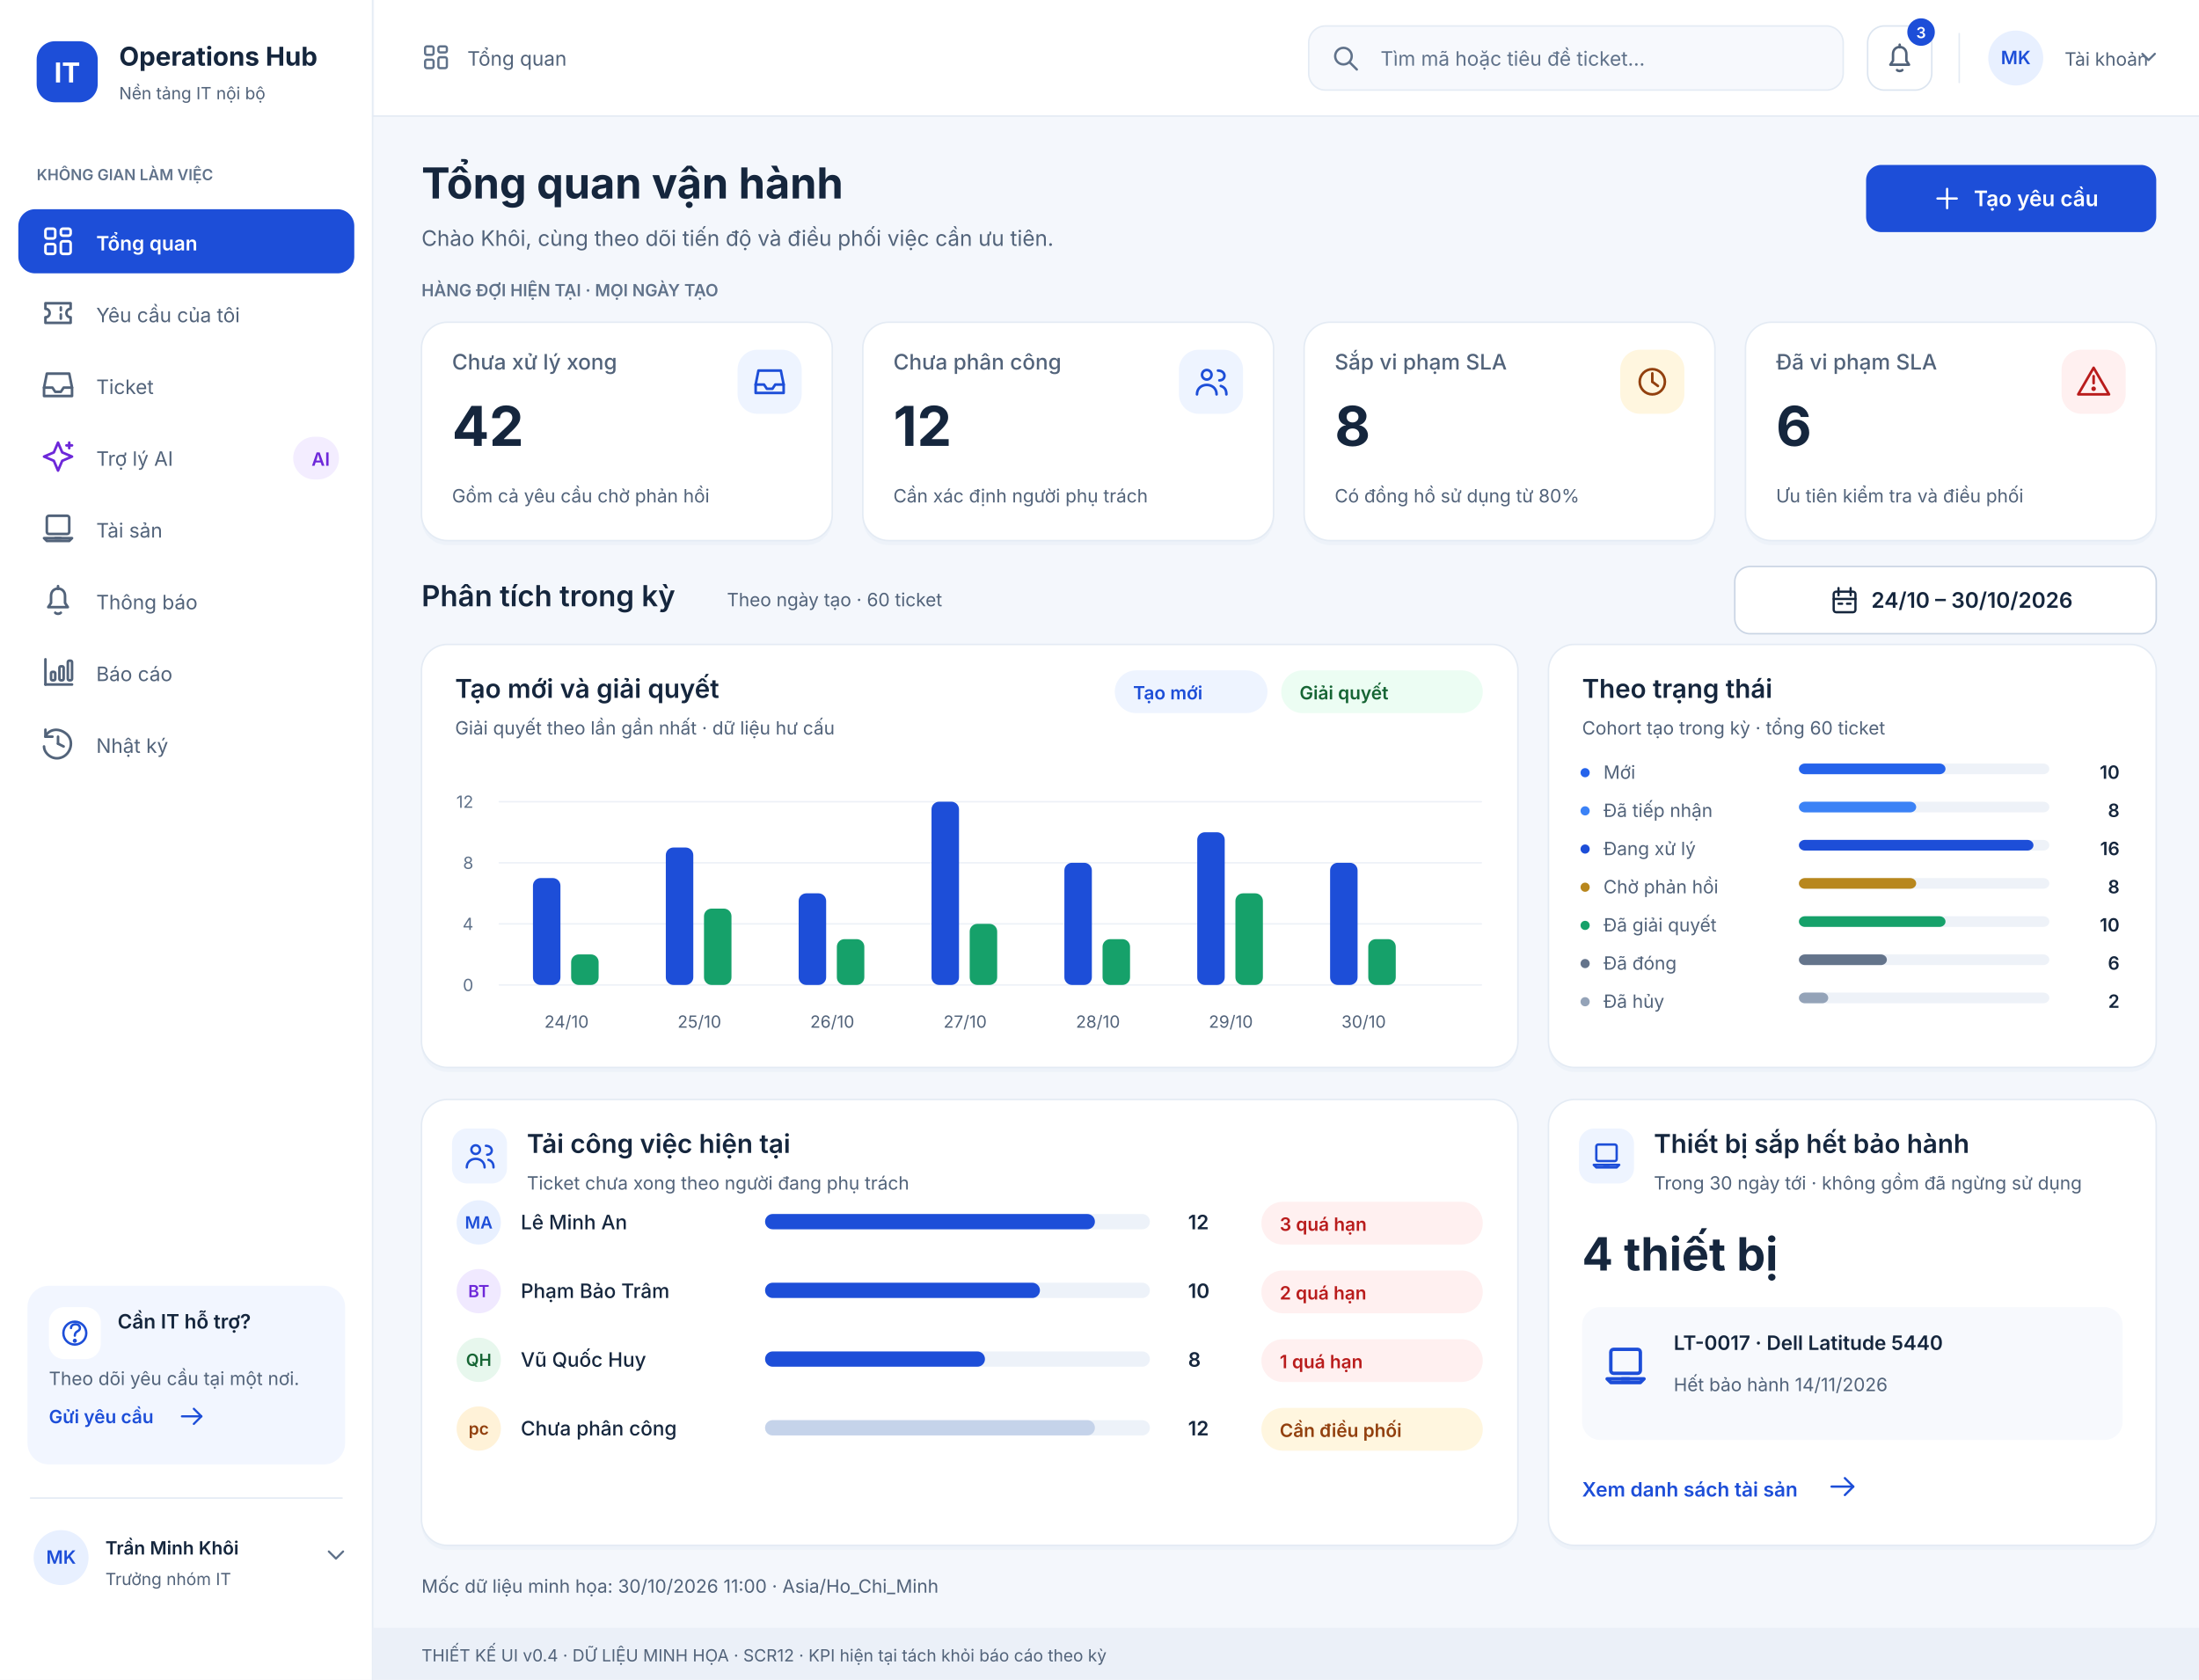
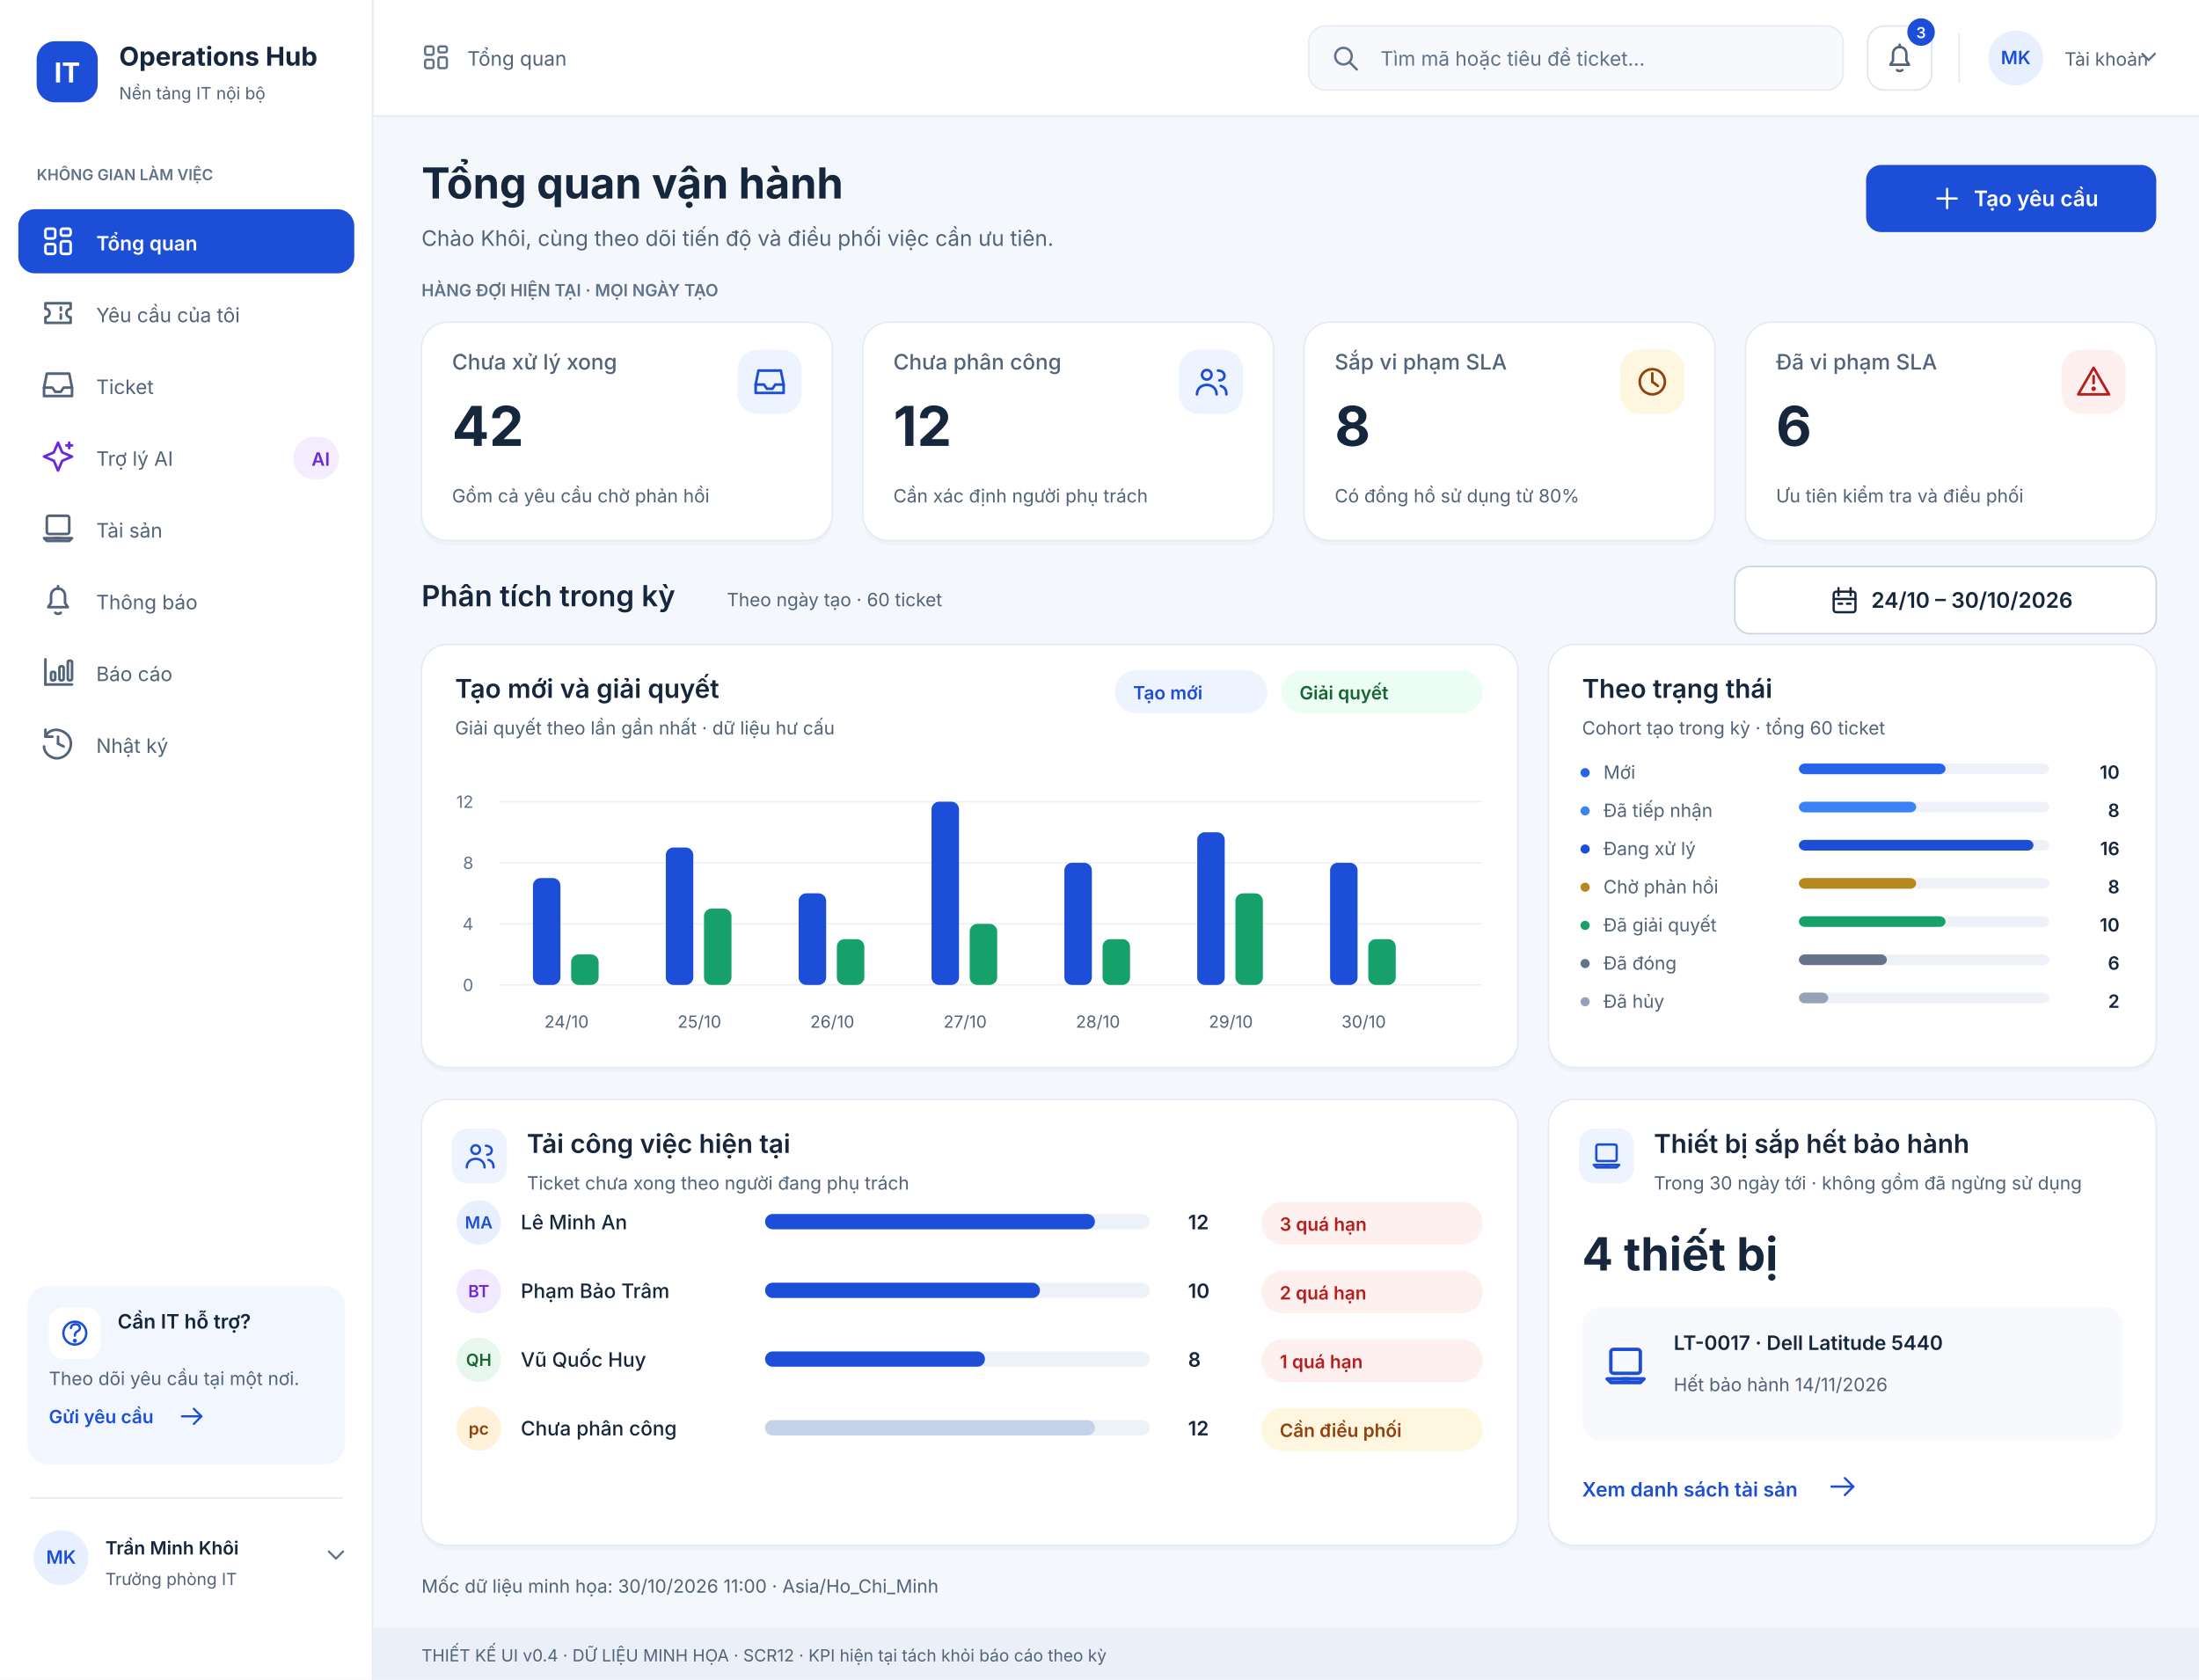
- <svg xmlns="http://www.w3.org/2000/svg" width="1440" height="1100" viewBox="0 0 1440 1100" role="img" aria-labelledby="title desc">
+ <svg xmlns="http://www.w3.org/2000/svg" width="1440" height="1100" viewBox="0 0 1440 1100" role="img" aria-labelledby="title desc" data-figure-id="FIG-UI02" data-design-status="design-draft">
  <style>text{font-family:Inter,Segoe UI,Arial,sans-serif}</style>
  <rect x="0" y="0" width="1440" height="1100" rx="0" fill="#F4F7FC" />
  <rect x="0" y="0" width="244" height="1100" rx="0" fill="white" />
  <line x1="244" y1="0" x2="244" y2="1100" stroke="#E5ECF5" stroke-width="1" stroke-linecap="round" />
  <rect x="24" y="27" width="40" height="40" rx="12" fill="#1D4ED8" />
  <text x="44" y="54" font-size="18" fill="white" font-weight="700" text-anchor="middle">IT</text>
  <text x="78" y="43" font-size="17" fill="#15263D" font-weight="700" text-anchor="start">Operations Hub</text>
  <text x="78" y="65" font-size="11" fill="#52637A" font-weight="400" text-anchor="start">Nền tảng IT nội bộ</text>
  <text x="24" y="118" font-size="10" fill="#60728A" font-weight="600" text-anchor="start">KHÔNG GIAN LÀM VIỆC</text>
  <rect x="12" y="137" width="220" height="42" rx="11" fill="#1D4ED8" />
  <rect x="29.75" y="149.75" width="6.417" height="6.417" rx="1.375" fill="none" stroke="white" stroke-width="1.696" />
  <rect x="39.833" y="149.75" width="6.417" height="4.583" rx="1.375" fill="none" stroke="white" stroke-width="1.696" />
  <rect x="29.75" y="159.833" width="6.417" height="6.417" rx="1.375" fill="none" stroke="white" stroke-width="1.696" />
  <rect x="39.833" y="158.0" width="6.417" height="8.25" rx="1.375" fill="none" stroke="white" stroke-width="1.696" />
  <text x="63" y="164" font-size="13" fill="white" font-weight="600" text-anchor="start">Tổng quan</text>
  <path d="M 29.75 198.583 L 46.25 198.583 L 46.25 202.25 C 42.583 202.25 42.583 207.75 46.25 207.75 L 46.25 211.417 L 29.75 211.417 L 29.75 207.75 C 33.417 207.75 33.417 202.25 29.75 202.25 Z" fill="none" stroke="#52637A" stroke-width="1.696" stroke-linecap="round" stroke-linejoin="round" />
  <line x1="39.833" y1="201.333" x2="39.833" y2="203.167" stroke="#52637A" stroke-width="1.696" stroke-linecap="round" />
  <line x1="39.833" y1="205.917" x2="39.833" y2="208.667" stroke="#52637A" stroke-width="1.696" stroke-linecap="round" />
  <text x="63" y="211" font-size="13" fill="#52637A" font-weight="400" text-anchor="start">Yêu cầu của tôi</text>
  <path d="M 30.667 244.667 L 45.333 244.667 L 47.167 253.833 L 47.167 259.333 L 28.833 259.333 L 28.833 253.833 Z" fill="none" stroke="#52637A" stroke-width="1.696" stroke-linecap="round" stroke-linejoin="round" />
  <path d="M 28.833 253.833 L 34.333 253.833 L 36.167 256.583 L 39.833 256.583 L 41.667 253.833 L 47.167 253.833" fill="none" stroke="#52637A" stroke-width="1.696" stroke-linecap="round" stroke-linejoin="round" />
  <text x="63" y="258" font-size="13" fill="#52637A" font-weight="400" text-anchor="start">Ticket</text>
  <path d="M 38.0 289.833 L 40.75 296.25 L 47.167 299.0 L 40.75 301.75 L 38.0 308.167 L 35.25 301.75 L 28.833 299.0 L 35.25 296.25 Z" fill="none" stroke="#6D28D9" stroke-width="1.696" stroke-linecap="round" stroke-linejoin="round" />
  <line x1="45.333" y1="289.833" x2="45.333" y2="293.5" stroke="#6D28D9" stroke-width="1.696" stroke-linecap="round" />
  <line x1="43.5" y1="291.667" x2="47.167" y2="291.667" stroke="#6D28D9" stroke-width="1.696" stroke-linecap="round" />
  <text x="63" y="305" font-size="13" fill="#52637A" font-weight="400" text-anchor="start">Trợ lý AI</text>
  <rect x="192" y="286" width="30" height="28" rx="14" fill="#F3EDFF" />
  <text x="204" y="305" font-size="12" fill="#6D28D9" font-weight="600" text-anchor="start">AI</text>
  <rect x="30.667" y="337.75" width="14.667" height="11.917" rx="1.375" fill="none" stroke="#52637A" stroke-width="1.696" />
  <path d="M 28.833 352.417 L 47.167 352.417 L 45.333 354.25 L 30.667 354.25 Z" fill="none" stroke="#52637A" stroke-width="1.696" stroke-linecap="round" stroke-linejoin="round" />
  <line x1="36.167" y1="352.417" x2="39.833" y2="352.417" stroke="#52637A" stroke-width="1.696" stroke-linecap="round" />
  <text x="63" y="352" font-size="13" fill="#52637A" font-weight="400" text-anchor="start">Tài sản</text>
  <path d="M 31.583 397.583 L 44.417 397.583 L 42.583 394.833 L 42.583 390.25 C 42.583 383.833 33.417 383.833 33.417 390.25 L 33.417 394.833 Z" fill="none" stroke="#52637A" stroke-width="1.696" stroke-linecap="round" stroke-linejoin="round" />
  <path d="M 36.167 401.25 C 37.083 402.167 38.917 402.167 39.833 401.25" fill="none" stroke="#52637A" stroke-width="1.696" stroke-linecap="round" stroke-linejoin="round" />
  <line x1="38.0" y1="383.833" x2="38.0" y2="385.667" stroke="#52637A" stroke-width="1.696" stroke-linecap="round" />
  <text x="63" y="399" font-size="13" fill="#52637A" font-weight="400" text-anchor="start">Thông báo</text>
  <line x1="29.75" y1="431.75" x2="29.75" y2="448.25" stroke="#52637A" stroke-width="1.696" stroke-linecap="round" />
  <line x1="29.75" y1="448.25" x2="47.167" y2="448.25" stroke="#52637A" stroke-width="1.696" stroke-linecap="round" />
  <rect x="33.417" y="440.0" width="2.75" height="5.5" rx="0.917" fill="none" stroke="#52637A" stroke-width="1.696" />
  <rect x="38.917" y="436.333" width="2.75" height="9.167" rx="0.917" fill="none" stroke="#52637A" stroke-width="1.696" />
  <rect x="44.417" y="432.667" width="2.75" height="12.833" rx="0.917" fill="none" stroke="#52637A" stroke-width="1.696" />
  <text x="63" y="446" font-size="13" fill="#52637A" font-weight="400" text-anchor="start">Báo cáo</text>
  <path d="M 29.75 482.417 C 31.583 477.833 38.0 476.0 43.5 480.583 C 49.0 485.167 46.25 494.333 39.833 496.167 C 34.333 498.0 28.833 493.417 28.833 488.833" fill="none" stroke="#52637A" stroke-width="1.696" stroke-linecap="round" stroke-linejoin="round" />
  <path d="M 29.75 477.833 L 29.75 482.417 L 34.333 482.417" fill="none" stroke="#52637A" stroke-width="1.696" stroke-linecap="round" stroke-linejoin="round" />
  <line x1="38.0" y1="482.417" x2="38.0" y2="487.0" stroke="#52637A" stroke-width="1.696" stroke-linecap="round" />
  <line x1="38.0" y1="487.0" x2="41.667" y2="488.833" stroke="#52637A" stroke-width="1.696" stroke-linecap="round" />
  <text x="63" y="493" font-size="13" fill="#52637A" font-weight="400" text-anchor="start">Nhật ký</text>
  <rect x="18" y="842" width="208" height="117" rx="14" fill="#F2F6FF" />
  <rect x="32" y="856" width="34" height="34" rx="10" fill="white" />
  <circle cx="49.0" cy="873.0" r="7.5" fill="none" stroke="#1D4ED8" stroke-width="1.542" />
  <path d="M 46.5 869.667 C 46.5 866.333 52.333 866.333 52.333 869.667 C 52.333 872.167 49.0 871.333 49.0 874.667" fill="none" stroke="#1D4ED8" stroke-width="1.542" stroke-linecap="round" stroke-linejoin="round" />
  <circle cx="49.0" cy="878.0" r="0.583" fill="#1D4ED8" stroke="#1D4ED8" stroke-width="1.542" />
  <text x="77" y="870" font-size="13" fill="#15263D" font-weight="600" text-anchor="start">Cần IT hỗ trợ?</text>
  <text x="32" y="907" font-size="12" fill="#52637A" font-weight="400" text-anchor="start">Theo dõi yêu cầu tại một nơi.</text>
  <text x="32" y="932" font-size="12" fill="#1D4ED8" font-weight="600" text-anchor="start">Gửi yêu cầu</text>
  <path d="M 126.917 922.542 L 131.875 927.5 L 126.917 932.458" fill="none" stroke="#1D4ED8" stroke-width="1.4" stroke-linecap="round" stroke-linejoin="round" />
  <line x1="119.125" y1="927.5" x2="131.875" y2="927.5" stroke="#1D4ED8" stroke-width="1.4" stroke-linecap="round" />
  <line x1="20" y1="981" x2="224" y2="981" stroke="#E4EBF4" stroke-width="1" stroke-linecap="round" />
  <circle cx="40.0" cy="1020.0" r="18.0" fill="#E8F0FF" />
  <text x="40.0" y="1024.0" font-size="12" fill="#1D4ED8" font-weight="600" text-anchor="middle">MK</text>
  <text x="69" y="1018" font-size="12" fill="#15263D" font-weight="600" text-anchor="start">Trần Minh Khôi</text>
-   <text x="69" y="1038" font-size="11" fill="#52637A" font-weight="400" text-anchor="start">Trưởng nhóm IT</text>
+   <text x="69" y="1038" font-size="11" fill="#52637A" font-weight="400" text-anchor="start">Trưởng phòng IT</text>
  <path d="M 215.333 1016.0 L 220.0 1020.667 L 224.667 1016.0" fill="none" stroke="#60728A" stroke-width="1.4" stroke-linecap="round" stroke-linejoin="round" />
  <rect x="245" y="0" width="1195" height="76" rx="0" fill="white" />
  <line x1="244" y1="76" x2="1440" y2="76" stroke="#E4EBF4" stroke-width="1" stroke-linecap="round" />
  <rect x="278.375" y="30.375" width="5.542" height="5.542" rx="1.188" fill="none" stroke="#60728A" stroke-width="1.465" />
  <rect x="287.083" y="30.375" width="5.542" height="3.958" rx="1.188" fill="none" stroke="#60728A" stroke-width="1.465" />
  <rect x="278.375" y="39.083" width="5.542" height="5.542" rx="1.188" fill="none" stroke="#60728A" stroke-width="1.465" />
  <rect x="287.083" y="37.5" width="5.542" height="7.125" rx="1.188" fill="none" stroke="#60728A" stroke-width="1.465" />
  <text x="306" y="43" font-size="13" fill="#52637A" font-weight="400" text-anchor="start">Tổng quan</text>
  <rect x="857" y="17" width="350" height="42" rx="11" fill="#F7F9FD" stroke="#E4EBF4" stroke-width="1" />
  <circle cx="879.75" cy="36.75" r="5.417" fill="none" stroke="#60728A" stroke-width="1.542" />
  <line x1="883.917" y1="40.917" x2="888.5" y2="45.5" stroke="#60728A" stroke-width="1.542" stroke-linecap="round" />
  <text x="904" y="43" font-size="13" fill="#60728A" font-weight="400" text-anchor="start">Tìm mã hoặc tiêu đề ticket…</text>
  <rect x="1223" y="17" width="42" height="42" rx="11" fill="white" stroke="#DCE5F0" stroke-width="1" />
  <path d="M 1237.875 42.375 L 1250.125 42.375 L 1248.375 39.75 L 1248.375 35.375 C 1248.375 29.25 1239.625 29.25 1239.625 35.375 L 1239.625 39.75 Z" fill="none" stroke="#52637A" stroke-width="1.619" stroke-linecap="round" stroke-linejoin="round" />
  <path d="M 1242.25 45.875 C 1243.125 46.75 1244.875 46.75 1245.75 45.875" fill="none" stroke="#52637A" stroke-width="1.619" stroke-linecap="round" stroke-linejoin="round" />
  <line x1="1244.0" y1="29.25" x2="1244.0" y2="31.0" stroke="#52637A" stroke-width="1.619" stroke-linecap="round" />
  <circle cx="1258" cy="21" r="9" fill="#1D4ED8" />
  <text x="1258" y="25" font-size="10" fill="white" font-weight="600" text-anchor="middle">3</text>
  <line x1="1283" y1="22" x2="1283" y2="54" stroke="#E4EBF4" stroke-width="1" stroke-linecap="round" />
  <circle cx="1320.0" cy="38.0" r="18.0" fill="#E8F0FF" />
  <text x="1320.0" y="42.0" font-size="12" fill="#1D4ED8" font-weight="600" text-anchor="middle">MK</text>
  <text x="1352" y="43" font-size="12" fill="#52637A" font-weight="400" text-anchor="start">Tài khoản</text>
  <path d="M 1402.917 35.25 L 1407.0 39.333 L 1411.083 35.25" fill="none" stroke="#60728A" stroke-width="1.4" stroke-linecap="round" stroke-linejoin="round" />
  <text x="276" y="130" font-size="28" fill="#15263D" font-weight="700" text-anchor="start">Tổng quan vận hành</text>
  <text x="276" y="161" font-size="14" fill="#52637A" font-weight="400" text-anchor="start">Chào Khôi, cùng theo dõi tiến độ và điều phối việc cần ưu tiên.</text>
  <rect x="1222" y="108" width="190" height="44" rx="10" fill="#1D4ED8" />
  <line x1="1275.05" y1="123.667" x2="1275.05" y2="136.333" stroke="white" stroke-width="1.465" stroke-linecap="round" />
  <line x1="1268.717" y1="130.0" x2="1281.383" y2="130.0" stroke="white" stroke-width="1.465" stroke-linecap="round" />
  <text x="1292.55" y="135.0" font-size="14" fill="white" font-weight="600" text-anchor="start">Tạo yêu cầu</text>
  <text x="276" y="194" font-size="11" fill="#60728A" font-weight="600" text-anchor="start">HÀNG ĐỢI HIỆN TẠI · MỌI NGÀY TẠO</text>
  <rect x="276" y="214" width="269" height="143" rx="17" fill="#EAF0F8" opacity="0.65" />
  <rect x="276" y="211" width="269" height="143" rx="17" fill="white" stroke="#E4EBF4" stroke-width="1" />
  <rect x="483" y="229" width="42" height="42" rx="13" fill="#EEF4FF" />
  <path d="M 496.667 242.667 L 511.333 242.667 L 513.167 251.833 L 513.167 257.333 L 494.833 257.333 L 494.833 251.833 Z" fill="none" stroke="#1D4ED8" stroke-width="1.696" stroke-linecap="round" stroke-linejoin="round" />
  <path d="M 494.833 251.833 L 500.333 251.833 L 502.167 254.583 L 505.833 254.583 L 507.667 251.833 L 513.167 251.833" fill="none" stroke="#1D4ED8" stroke-width="1.696" stroke-linecap="round" stroke-linejoin="round" />
  <text x="296" y="242" font-size="14" fill="#52637A" font-weight="500" text-anchor="start">Chưa xử lý xong</text>
  <text x="296" y="292" font-size="36" fill="#15263D" font-weight="700" text-anchor="start">42</text>
  <text x="296" y="329" font-size="12" fill="#52637A" font-weight="400" text-anchor="start">Gồm cả yêu cầu chờ phản hồi</text>
  <rect x="565" y="214" width="269" height="143" rx="17" fill="#EAF0F8" opacity="0.65" />
  <rect x="565" y="211" width="269" height="143" rx="17" fill="white" stroke="#E4EBF4" stroke-width="1" />
  <rect x="772" y="229" width="42" height="42" rx="13" fill="#EEF4FF" />
  <circle cx="790.25" cy="245.417" r="3.117" fill="none" stroke="#1D4ED8" stroke-width="1.696" />
  <path d="M 783.833 258.25 C 783.833 250.0 796.667 250.0 796.667 258.25" fill="none" stroke="#1D4ED8" stroke-width="1.696" stroke-linecap="round" stroke-linejoin="round" />
  <path d="M 797.583 242.667 C 803.083 242.667 803.083 249.083 798.5 249.083" fill="none" stroke="#1D4ED8" stroke-width="1.696" stroke-linecap="round" stroke-linejoin="round" />
  <path d="M 799.417 252.75 C 802.167 253.667 803.083 255.5 803.083 258.25" fill="none" stroke="#1D4ED8" stroke-width="1.696" stroke-linecap="round" stroke-linejoin="round" />
  <text x="585" y="242" font-size="14" fill="#52637A" font-weight="500" text-anchor="start">Chưa phân công</text>
  <text x="585" y="292" font-size="36" fill="#15263D" font-weight="700" text-anchor="start">12</text>
  <text x="585" y="329" font-size="12" fill="#52637A" font-weight="400" text-anchor="start">Cần xác định người phụ trách</text>
  <rect x="854" y="214" width="269" height="143" rx="17" fill="#EAF0F8" opacity="0.65" />
  <rect x="854" y="211" width="269" height="143" rx="17" fill="white" stroke="#E4EBF4" stroke-width="1" />
  <rect x="1061" y="229" width="42" height="42" rx="13" fill="#FFF6DF" />
  <circle cx="1082.0" cy="250.0" r="8.25" fill="none" stroke="#92400E" stroke-width="1.696" />
  <line x1="1082.0" y1="244.5" x2="1082.0" y2="250.0" stroke="#92400E" stroke-width="1.696" stroke-linecap="round" />
  <line x1="1082.0" y1="250.0" x2="1085.667" y2="252.75" stroke="#92400E" stroke-width="1.696" stroke-linecap="round" />
  <text x="874" y="242" font-size="14" fill="#52637A" font-weight="500" text-anchor="start">Sắp vi phạm SLA</text>
  <text x="874" y="292" font-size="36" fill="#15263D" font-weight="700" text-anchor="start">8</text>
  <text x="874" y="329" font-size="12" fill="#52637A" font-weight="400" text-anchor="start">Có đồng hồ sử dụng từ 80%</text>
  <rect x="1143" y="214" width="269" height="143" rx="17" fill="#EAF0F8" opacity="0.65" />
  <rect x="1143" y="211" width="269" height="143" rx="17" fill="white" stroke="#E4EBF4" stroke-width="1" />
  <rect x="1350" y="229" width="42" height="42" rx="13" fill="#FFF0F0" />
  <path d="M 1371.0 240.833 L 1381.083 258.25 L 1360.917 258.25 Z" fill="none" stroke="#B91C1C" stroke-width="1.696" stroke-linecap="round" stroke-linejoin="round" />
  <line x1="1371.0" y1="246.333" x2="1371.0" y2="250.917" stroke="#B91C1C" stroke-width="1.696" stroke-linecap="round" />
  <circle cx="1371.0" cy="254.583" r="0.642" fill="#B91C1C" stroke="#B91C1C" stroke-width="1.696" />
  <text x="1163" y="242" font-size="14" fill="#52637A" font-weight="500" text-anchor="start">Đã vi phạm SLA</text>
  <text x="1163" y="292" font-size="36" fill="#15263D" font-weight="700" text-anchor="start">6</text>
  <text x="1163" y="329" font-size="12" fill="#52637A" font-weight="400" text-anchor="start">Ưu tiên kiểm tra và điều phối</text>
  <text x="276" y="397" font-size="19" fill="#15263D" font-weight="600" text-anchor="start">Phân tích trong kỳ</text>
  <rect x="1136" y="371" width="276" height="44" rx="10" fill="white" stroke="#CAD5E4" stroke-width="1" />
  <rect x="1200.775" y="387.458" width="14.25" height="13.458" rx="1.583" fill="none" stroke="#15263D" stroke-width="1.465" />
  <line x1="1203.942" y1="385.083" x2="1203.942" y2="389.833" stroke="#15263D" stroke-width="1.465" stroke-linecap="round" />
  <line x1="1211.858" y1="385.083" x2="1211.858" y2="389.833" stroke="#15263D" stroke-width="1.465" stroke-linecap="round" />
  <line x1="1200.775" y1="392.208" x2="1215.025" y2="392.208" stroke="#15263D" stroke-width="1.465" stroke-linecap="round" />
  <line x1="1203.942" y1="395.375" x2="1206.317" y2="395.375" stroke="#15263D" stroke-width="1.465" stroke-linecap="round" />
  <line x1="1209.483" y1="395.375" x2="1211.858" y2="395.375" stroke="#15263D" stroke-width="1.465" stroke-linecap="round" />
  <text x="1225.4" y="398.0" font-size="14" fill="#15263D" font-weight="600" text-anchor="start">24/10 – 30/10/2026</text>
  <text x="476" y="397" font-size="12" fill="#52637A" font-weight="400" text-anchor="start">Theo ngày tạo · 60 ticket</text>
  <rect x="276" y="425" width="718" height="277" rx="17" fill="#EAF0F8" opacity="0.65" />
  <rect x="276" y="422" width="718" height="277" rx="17" fill="white" stroke="#E4EBF4" stroke-width="1" />
  <text x="298" y="457" font-size="17" fill="#15263D" font-weight="600" text-anchor="start">Tạo mới và giải quyết</text>
  <text x="298" y="481" font-size="12" fill="#52637A" font-weight="400" text-anchor="start">Giải quyết theo lần gần nhất · dữ liệu hư cấu</text>
  <rect x="730" y="439" width="100" height="28" rx="14" fill="#EEF4FF" />
  <text x="742" y="458" font-size="12" fill="#1D4ED8" font-weight="600" text-anchor="start">Tạo mới</text>
  <rect x="839" y="439" width="132" height="28" rx="14" fill="#ECFDF3" />
  <text x="851" y="458" font-size="12" fill="#166534" font-weight="600" text-anchor="start">Giải quyết</text>
  <line x1="327" y1="645" x2="970" y2="645" stroke="#EDF1F7" stroke-width="1" stroke-linecap="round" />
  <text x="310" y="649" font-size="11" fill="#60728A" font-weight="400" text-anchor="end">0</text>
  <line x1="327" y1="605" x2="970" y2="605" stroke="#EDF1F7" stroke-width="1" stroke-linecap="round" />
  <text x="310" y="609" font-size="11" fill="#60728A" font-weight="400" text-anchor="end">4</text>
  <line x1="327" y1="565" x2="970" y2="565" stroke="#EDF1F7" stroke-width="1" stroke-linecap="round" />
  <text x="310" y="569" font-size="11" fill="#60728A" font-weight="400" text-anchor="end">8</text>
  <line x1="327" y1="525" x2="970" y2="525" stroke="#EDF1F7" stroke-width="1" stroke-linecap="round" />
  <text x="310" y="529" font-size="11" fill="#60728A" font-weight="400" text-anchor="end">12</text>
  <rect x="349" y="575" width="18" height="70" rx="5" fill="#1D4ED8" />
  <rect x="374" y="625" width="18" height="20" rx="5" fill="#16A16A" />
  <text x="371" y="673" font-size="11" fill="#52637A" font-weight="400" text-anchor="middle">24/10</text>
  <rect x="436" y="555" width="18" height="90" rx="5" fill="#1D4ED8" />
  <rect x="461" y="595" width="18" height="50" rx="5" fill="#16A16A" />
  <text x="458" y="673" font-size="11" fill="#52637A" font-weight="400" text-anchor="middle">25/10</text>
  <rect x="523" y="585" width="18" height="60" rx="5" fill="#1D4ED8" />
  <rect x="548" y="615" width="18" height="30" rx="5" fill="#16A16A" />
  <text x="545" y="673" font-size="11" fill="#52637A" font-weight="400" text-anchor="middle">26/10</text>
  <rect x="610" y="525" width="18" height="120" rx="5" fill="#1D4ED8" />
  <rect x="635" y="605" width="18" height="40" rx="5" fill="#16A16A" />
  <text x="632" y="673" font-size="11" fill="#52637A" font-weight="400" text-anchor="middle">27/10</text>
  <rect x="697" y="565" width="18" height="80" rx="5" fill="#1D4ED8" />
  <rect x="722" y="615" width="18" height="30" rx="5" fill="#16A16A" />
  <text x="719" y="673" font-size="11" fill="#52637A" font-weight="400" text-anchor="middle">28/10</text>
  <rect x="784" y="545" width="18" height="100" rx="5" fill="#1D4ED8" />
  <rect x="809" y="585" width="18" height="60" rx="5" fill="#16A16A" />
  <text x="806" y="673" font-size="11" fill="#52637A" font-weight="400" text-anchor="middle">29/10</text>
  <rect x="871" y="565" width="18" height="80" rx="5" fill="#1D4ED8" />
  <rect x="896" y="615" width="18" height="30" rx="5" fill="#16A16A" />
  <text x="893" y="673" font-size="11" fill="#52637A" font-weight="400" text-anchor="middle">30/10</text>
  <rect x="1014" y="425" width="398" height="277" rx="17" fill="#EAF0F8" opacity="0.65" />
  <rect x="1014" y="422" width="398" height="277" rx="17" fill="white" stroke="#E4EBF4" stroke-width="1" />
  <text x="1036" y="457" font-size="17" fill="#15263D" font-weight="600" text-anchor="start">Theo trạng thái</text>
  <text x="1036" y="481" font-size="12" fill="#52637A" font-weight="400" text-anchor="start">Cohort tạo trong kỳ · tổng 60 ticket</text>
  <circle cx="1038" cy="506" r="3" fill="#2563EB" />
  <text x="1050" y="510" font-size="12" fill="#52637A" font-weight="400" text-anchor="start">Mới</text>
  <rect x="1178" y="500" width="164" height="7" rx="4" fill="#EEF2F8" />
  <rect x="1178" y="500" width="96.0" height="7" rx="4" fill="#2563EB" />
  <text x="1388" y="510" font-size="12" fill="#15263D" font-weight="600" text-anchor="end">10</text>
  <circle cx="1038" cy="531" r="3" fill="#3B82F6" />
  <text x="1050" y="535" font-size="12" fill="#52637A" font-weight="400" text-anchor="start">Đã tiếp nhận</text>
  <rect x="1178" y="525" width="164" height="7" rx="4" fill="#EEF2F8" />
  <rect x="1178" y="525" width="76.8" height="7" rx="4" fill="#3B82F6" />
  <text x="1388" y="535" font-size="12" fill="#15263D" font-weight="600" text-anchor="end">8</text>
  <circle cx="1038" cy="556" r="3" fill="#1D4ED8" />
  <text x="1050" y="560" font-size="12" fill="#52637A" font-weight="400" text-anchor="start">Đang xử lý</text>
  <rect x="1178" y="550" width="164" height="7" rx="4" fill="#EEF2F8" />
  <rect x="1178" y="550" width="153.6" height="7" rx="4" fill="#1D4ED8" />
  <text x="1388" y="560" font-size="12" fill="#15263D" font-weight="600" text-anchor="end">16</text>
  <circle cx="1038" cy="581" r="3" fill="#B8871D" />
  <text x="1050" y="585" font-size="12" fill="#52637A" font-weight="400" text-anchor="start">Chờ phản hồi</text>
  <rect x="1178" y="575" width="164" height="7" rx="4" fill="#EEF2F8" />
  <rect x="1178" y="575" width="76.8" height="7" rx="4" fill="#B8871D" />
  <text x="1388" y="585" font-size="12" fill="#15263D" font-weight="600" text-anchor="end">8</text>
  <circle cx="1038" cy="606" r="3" fill="#16A16A" />
  <text x="1050" y="610" font-size="12" fill="#52637A" font-weight="400" text-anchor="start">Đã giải quyết</text>
  <rect x="1178" y="600" width="164" height="7" rx="4" fill="#EEF2F8" />
  <rect x="1178" y="600" width="96.0" height="7" rx="4" fill="#16A16A" />
  <text x="1388" y="610" font-size="12" fill="#15263D" font-weight="600" text-anchor="end">10</text>
  <circle cx="1038" cy="631" r="3" fill="#64748B" />
  <text x="1050" y="635" font-size="12" fill="#52637A" font-weight="400" text-anchor="start">Đã đóng</text>
  <rect x="1178" y="625" width="164" height="7" rx="4" fill="#EEF2F8" />
  <rect x="1178" y="625" width="57.6" height="7" rx="4" fill="#64748B" />
  <text x="1388" y="635" font-size="12" fill="#15263D" font-weight="600" text-anchor="end">6</text>
  <circle cx="1038" cy="656" r="3" fill="#94A3B8" />
  <text x="1050" y="660" font-size="12" fill="#52637A" font-weight="400" text-anchor="start">Đã hủy</text>
  <rect x="1178" y="650" width="164" height="7" rx="4" fill="#EEF2F8" />
  <rect x="1178" y="650" width="19.2" height="7" rx="4" fill="#94A3B8" />
  <text x="1388" y="660" font-size="12" fill="#15263D" font-weight="600" text-anchor="end">2</text>
  <rect x="276" y="723" width="718" height="292" rx="17" fill="#EAF0F8" opacity="0.65" />
  <rect x="276" y="720" width="718" height="292" rx="17" fill="white" stroke="#E4EBF4" stroke-width="1" />
  <rect x="296" y="739" width="36" height="36" rx="10" fill="#EEF4FF" />
  <circle cx="311.5" cy="752.833" r="2.833" fill="none" stroke="#1D4ED8" stroke-width="1.542" />
  <path d="M 305.667 764.5 C 305.667 757.0 317.333 757.0 317.333 764.5" fill="none" stroke="#1D4ED8" stroke-width="1.542" stroke-linecap="round" stroke-linejoin="round" />
  <path d="M 318.167 750.333 C 323.167 750.333 323.167 756.167 319.0 756.167" fill="none" stroke="#1D4ED8" stroke-width="1.542" stroke-linecap="round" stroke-linejoin="round" />
  <path d="M 319.833 759.5 C 322.333 760.333 323.167 762.0 323.167 764.5" fill="none" stroke="#1D4ED8" stroke-width="1.542" stroke-linecap="round" stroke-linejoin="round" />
  <text x="345" y="755" font-size="17" fill="#15263D" font-weight="600" text-anchor="start">Tải công việc hiện tại</text>
  <text x="345" y="779" font-size="12" fill="#52637A" font-weight="400" text-anchor="start">Ticket chưa xong theo người đang phụ trách</text>
  <circle cx="313.5" cy="800.5" r="14.5" fill="#E8F0FF" />
  <text x="313.5" y="804.5" font-size="11" fill="#1D4ED8" font-weight="600" text-anchor="middle">MA</text>
  <text x="341" y="805" font-size="13" fill="#15263D" font-weight="500" text-anchor="start">Lê Minh An</text>
  <rect x="501" y="795" width="252" height="10" rx="5.0" fill="#EDF2F9" />
  <rect x="501" y="795" width="216.0" height="10" rx="5.0" fill="#1D4ED8" />
  <text x="778" y="805" font-size="13" fill="#15263D" font-weight="600" text-anchor="start">12</text>
  <rect x="826" y="787" width="145" height="28" rx="14" fill="#FFF0F0" />
  <text x="838" y="806" font-size="12" fill="#B91C1C" font-weight="600" text-anchor="start">3 quá hạn</text>
  <circle cx="313.5" cy="845.5" r="14.5" fill="#F0E9FF" />
  <text x="313.5" y="849.5" font-size="11" fill="#6D28D9" font-weight="600" text-anchor="middle">BT</text>
  <text x="341" y="850" font-size="13" fill="#15263D" font-weight="500" text-anchor="start">Phạm Bảo Trâm</text>
  <rect x="501" y="840" width="252" height="10" rx="5.0" fill="#EDF2F9" />
  <rect x="501" y="840" width="180.0" height="10" rx="5.0" fill="#1D4ED8" />
  <text x="778" y="850" font-size="13" fill="#15263D" font-weight="600" text-anchor="start">10</text>
  <rect x="826" y="832" width="145" height="28" rx="14" fill="#FFF0F0" />
  <text x="838" y="851" font-size="12" fill="#B91C1C" font-weight="600" text-anchor="start">2 quá hạn</text>
  <circle cx="313.5" cy="890.5" r="14.5" fill="#E7F7ED" />
  <text x="313.5" y="894.5" font-size="11" fill="#166534" font-weight="600" text-anchor="middle">QH</text>
  <text x="341" y="895" font-size="13" fill="#15263D" font-weight="500" text-anchor="start">Vũ Quốc Huy</text>
  <rect x="501" y="885" width="252" height="10" rx="5.0" fill="#EDF2F9" />
  <rect x="501" y="885" width="144.0" height="10" rx="5.0" fill="#1D4ED8" />
  <text x="778" y="895" font-size="13" fill="#15263D" font-weight="600" text-anchor="start">8</text>
  <rect x="826" y="877" width="145" height="28" rx="14" fill="#FFF0F0" />
  <text x="838" y="896" font-size="12" fill="#B91C1C" font-weight="600" text-anchor="start">1 quá hạn</text>
  <circle cx="313.5" cy="935.5" r="14.5" fill="#FFF2D8" />
  <text x="313.5" y="939.5" font-size="11" fill="#92400E" font-weight="600" text-anchor="middle">pc</text>
  <text x="341" y="940" font-size="13" fill="#15263D" font-weight="500" text-anchor="start">Chưa phân công</text>
  <rect x="501" y="930" width="252" height="10" rx="5.0" fill="#EDF2F9" />
  <rect x="501" y="930" width="216.0" height="10" rx="5.0" fill="#C5D3EA" />
  <text x="778" y="940" font-size="13" fill="#15263D" font-weight="600" text-anchor="start">12</text>
  <rect x="826" y="922" width="145" height="28" rx="14" fill="#FFF6DF" />
  <text x="838" y="941" font-size="12" fill="#92400E" font-weight="600" text-anchor="start">Cần điều phối</text>
  <rect x="1014" y="723" width="398" height="292" rx="17" fill="#EAF0F8" opacity="0.65" />
  <rect x="1014" y="720" width="398" height="292" rx="17" fill="white" stroke="#E4EBF4" stroke-width="1" />
  <rect x="1034" y="739" width="36" height="36" rx="10" fill="#EEF4FF" />
  <rect x="1045.333" y="749.5" width="13.333" height="10.833" rx="1.25" fill="none" stroke="#1D4ED8" stroke-width="1.542" />
  <path d="M 1043.667 762.833 L 1060.333 762.833 L 1058.667 764.5 L 1045.333 764.5 Z" fill="none" stroke="#1D4ED8" stroke-width="1.542" stroke-linecap="round" stroke-linejoin="round" />
  <line x1="1050.333" y1="762.833" x2="1053.667" y2="762.833" stroke="#1D4ED8" stroke-width="1.542" stroke-linecap="round" />
  <text x="1083" y="755" font-size="17" fill="#15263D" font-weight="600" text-anchor="start">Thiết bị sắp hết bảo hành</text>
  <text x="1083" y="779" font-size="12" fill="#52637A" font-weight="400" text-anchor="start">Trong 30 ngày tới · không gồm đã ngừng sử dụng</text>
  <text x="1036" y="832" font-size="30" fill="#15263D" font-weight="700" text-anchor="start">4 thiết bị</text>
  <rect x="1036" y="856" width="354" height="87" rx="12" fill="#F7F9FD" />
  <rect x="1054.833" y="883.625" width="19.333" height="15.708" rx="1.812" fill="none" stroke="#1D4ED8" stroke-width="2.235" />
  <path d="M 1052.417 902.958 L 1076.583 902.958 L 1074.167 905.375 L 1054.833 905.375 Z" fill="none" stroke="#1D4ED8" stroke-width="2.235" stroke-linecap="round" stroke-linejoin="round" />
  <line x1="1062.083" y1="902.958" x2="1066.917" y2="902.958" stroke="#1D4ED8" stroke-width="2.235" stroke-linecap="round" />
  <text x="1096" y="884" font-size="13" fill="#15263D" font-weight="600" text-anchor="start">LT-0017 · Dell Latitude 5440</text>
  <text x="1096" y="911" font-size="12" fill="#52637A" font-weight="400" text-anchor="start">Hết bảo hành 14/11/2026</text>
  <text x="1036" y="980" font-size="13" fill="#1D4ED8" font-weight="600" text-anchor="start">Xem danh sách tài sản</text>
  <path d="M 1208.083 967.958 L 1213.625 973.5 L 1208.083 979.042" fill="none" stroke="#1D4ED8" stroke-width="1.465" stroke-linecap="round" stroke-linejoin="round" />
  <line x1="1199.375" y1="973.5" x2="1213.625" y2="973.5" stroke="#1D4ED8" stroke-width="1.465" stroke-linecap="round" />
  <text x="276" y="1043" font-size="12" fill="#52637A" font-weight="400" text-anchor="start">Mốc dữ liệu minh họa: 30/10/2026 11:00 · Asia/Ho_Chi_Minh</text>
  <rect x="244" y="1066" width="1196" height="34" rx="0" fill="#EBF0F8" />
  <text x="276" y="1088" font-size="11" fill="#52637A" font-weight="400" text-anchor="start">THIẾT KẾ UI v0.4 · DỮ LIỆU MINH HỌA · SCR12 · KPI hiện tại tách khỏi báo cáo theo kỳ</text>
</svg>
